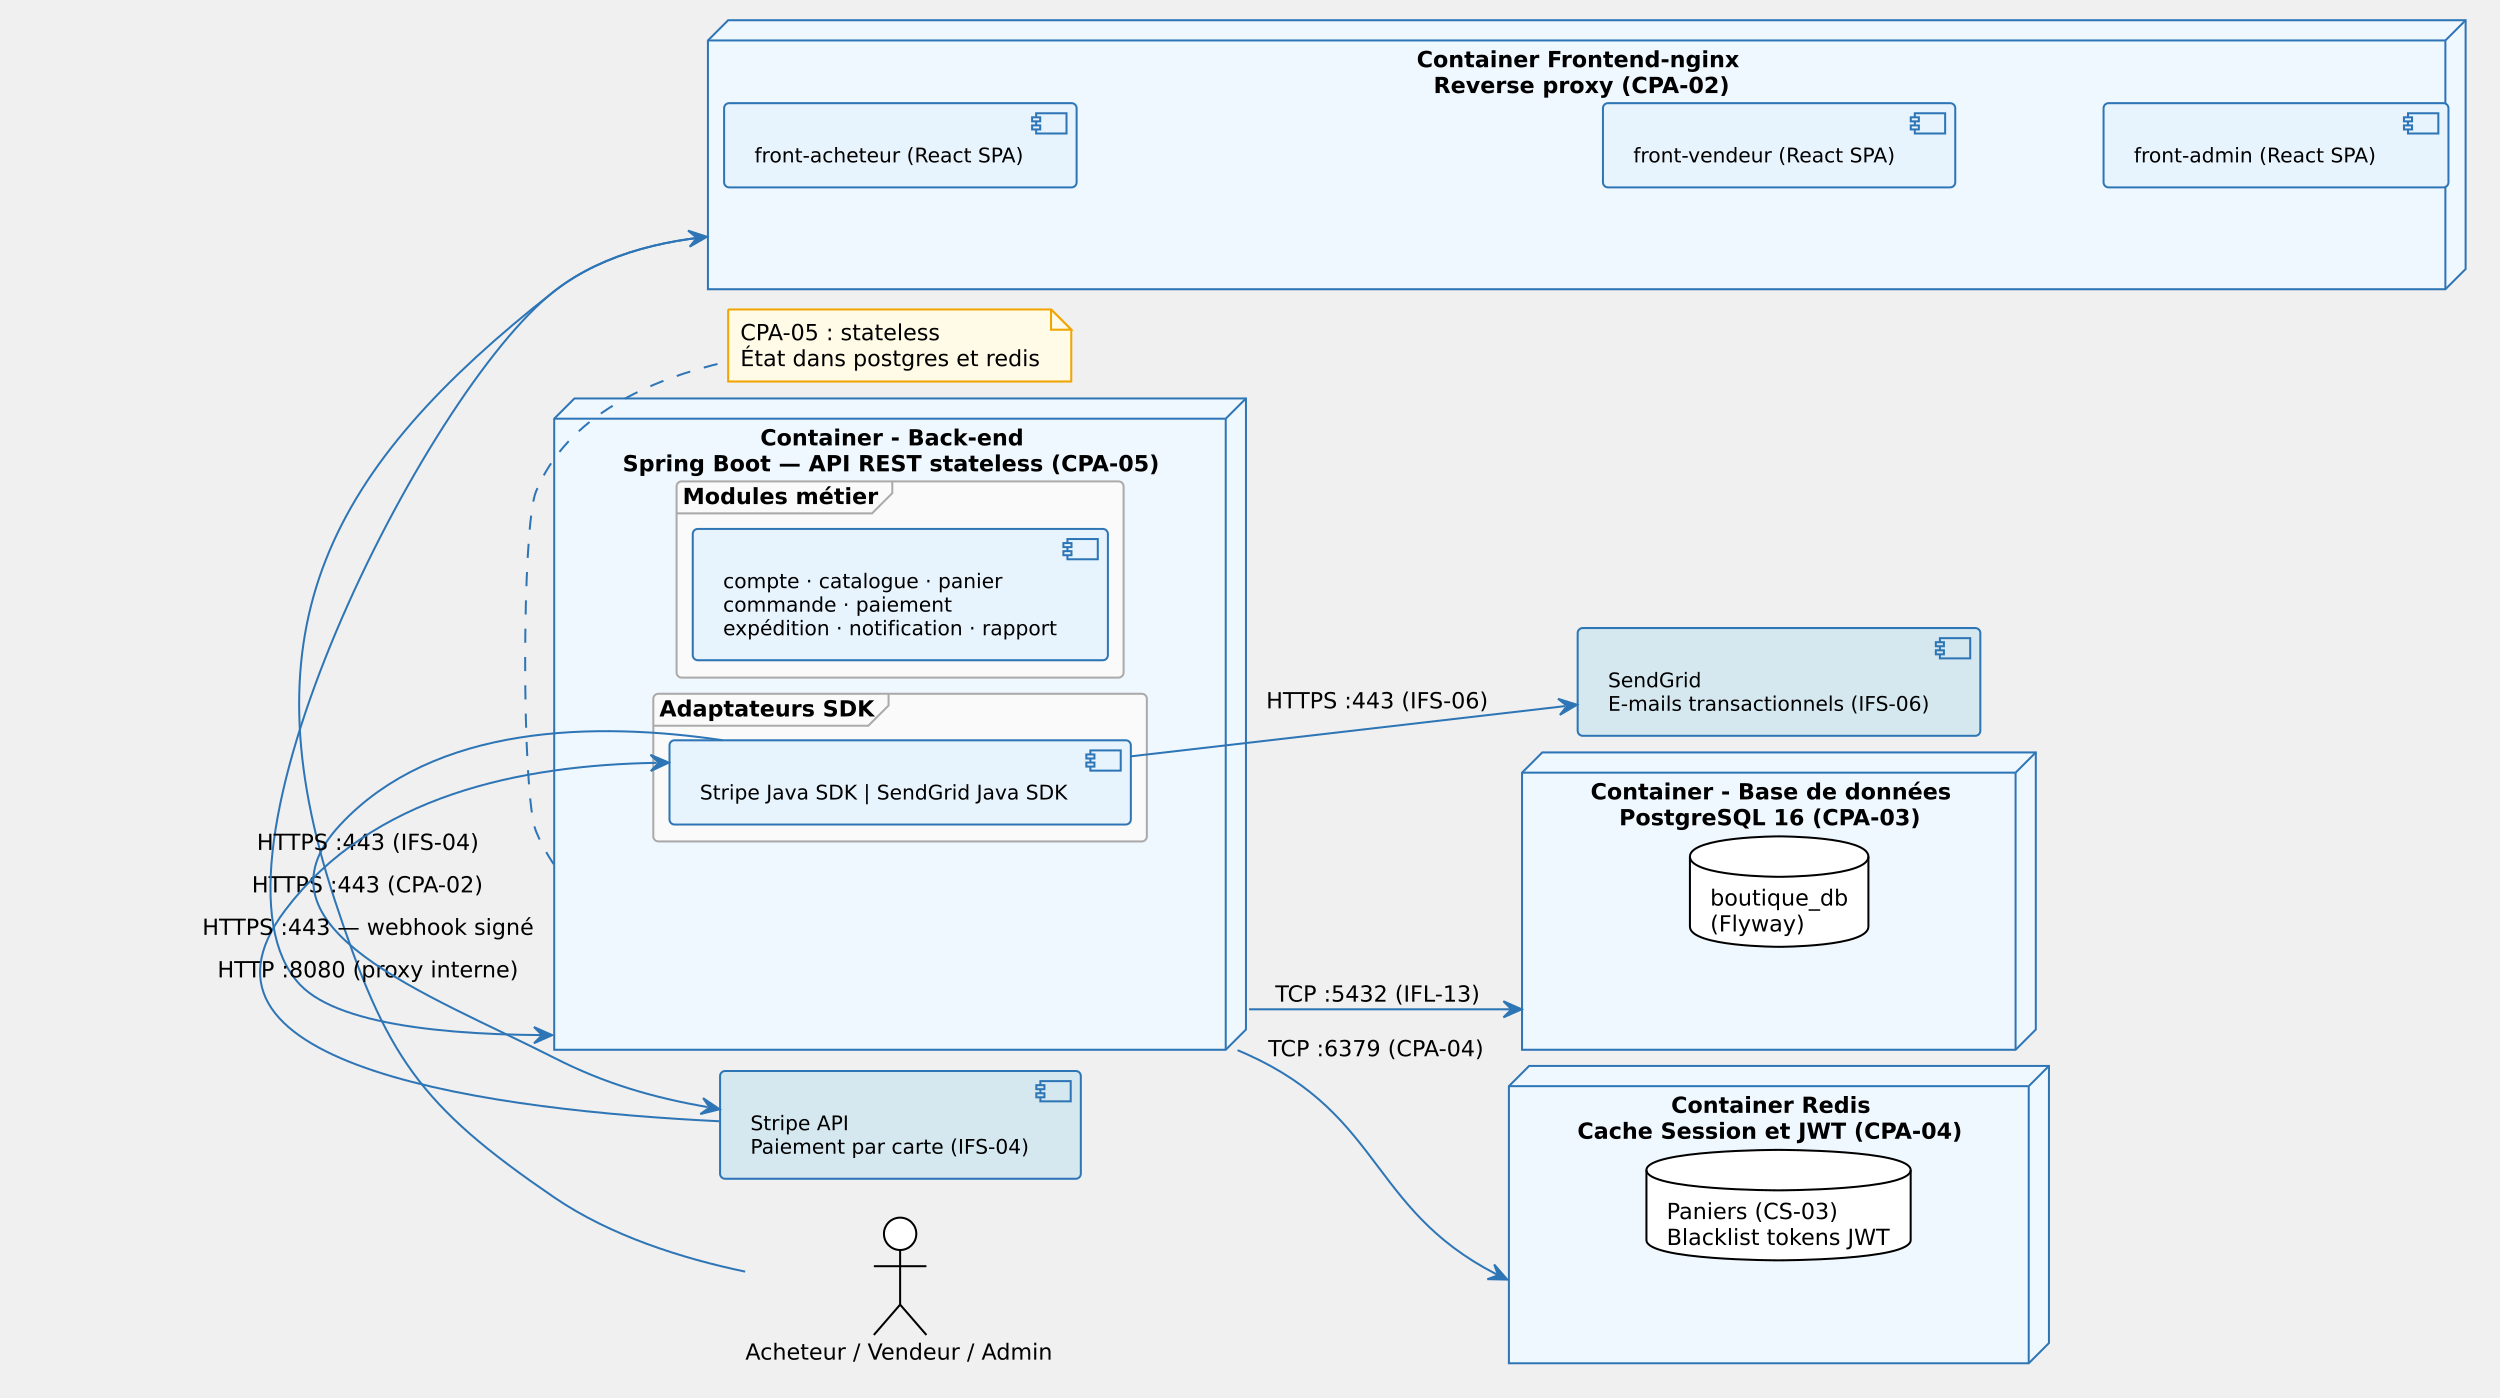
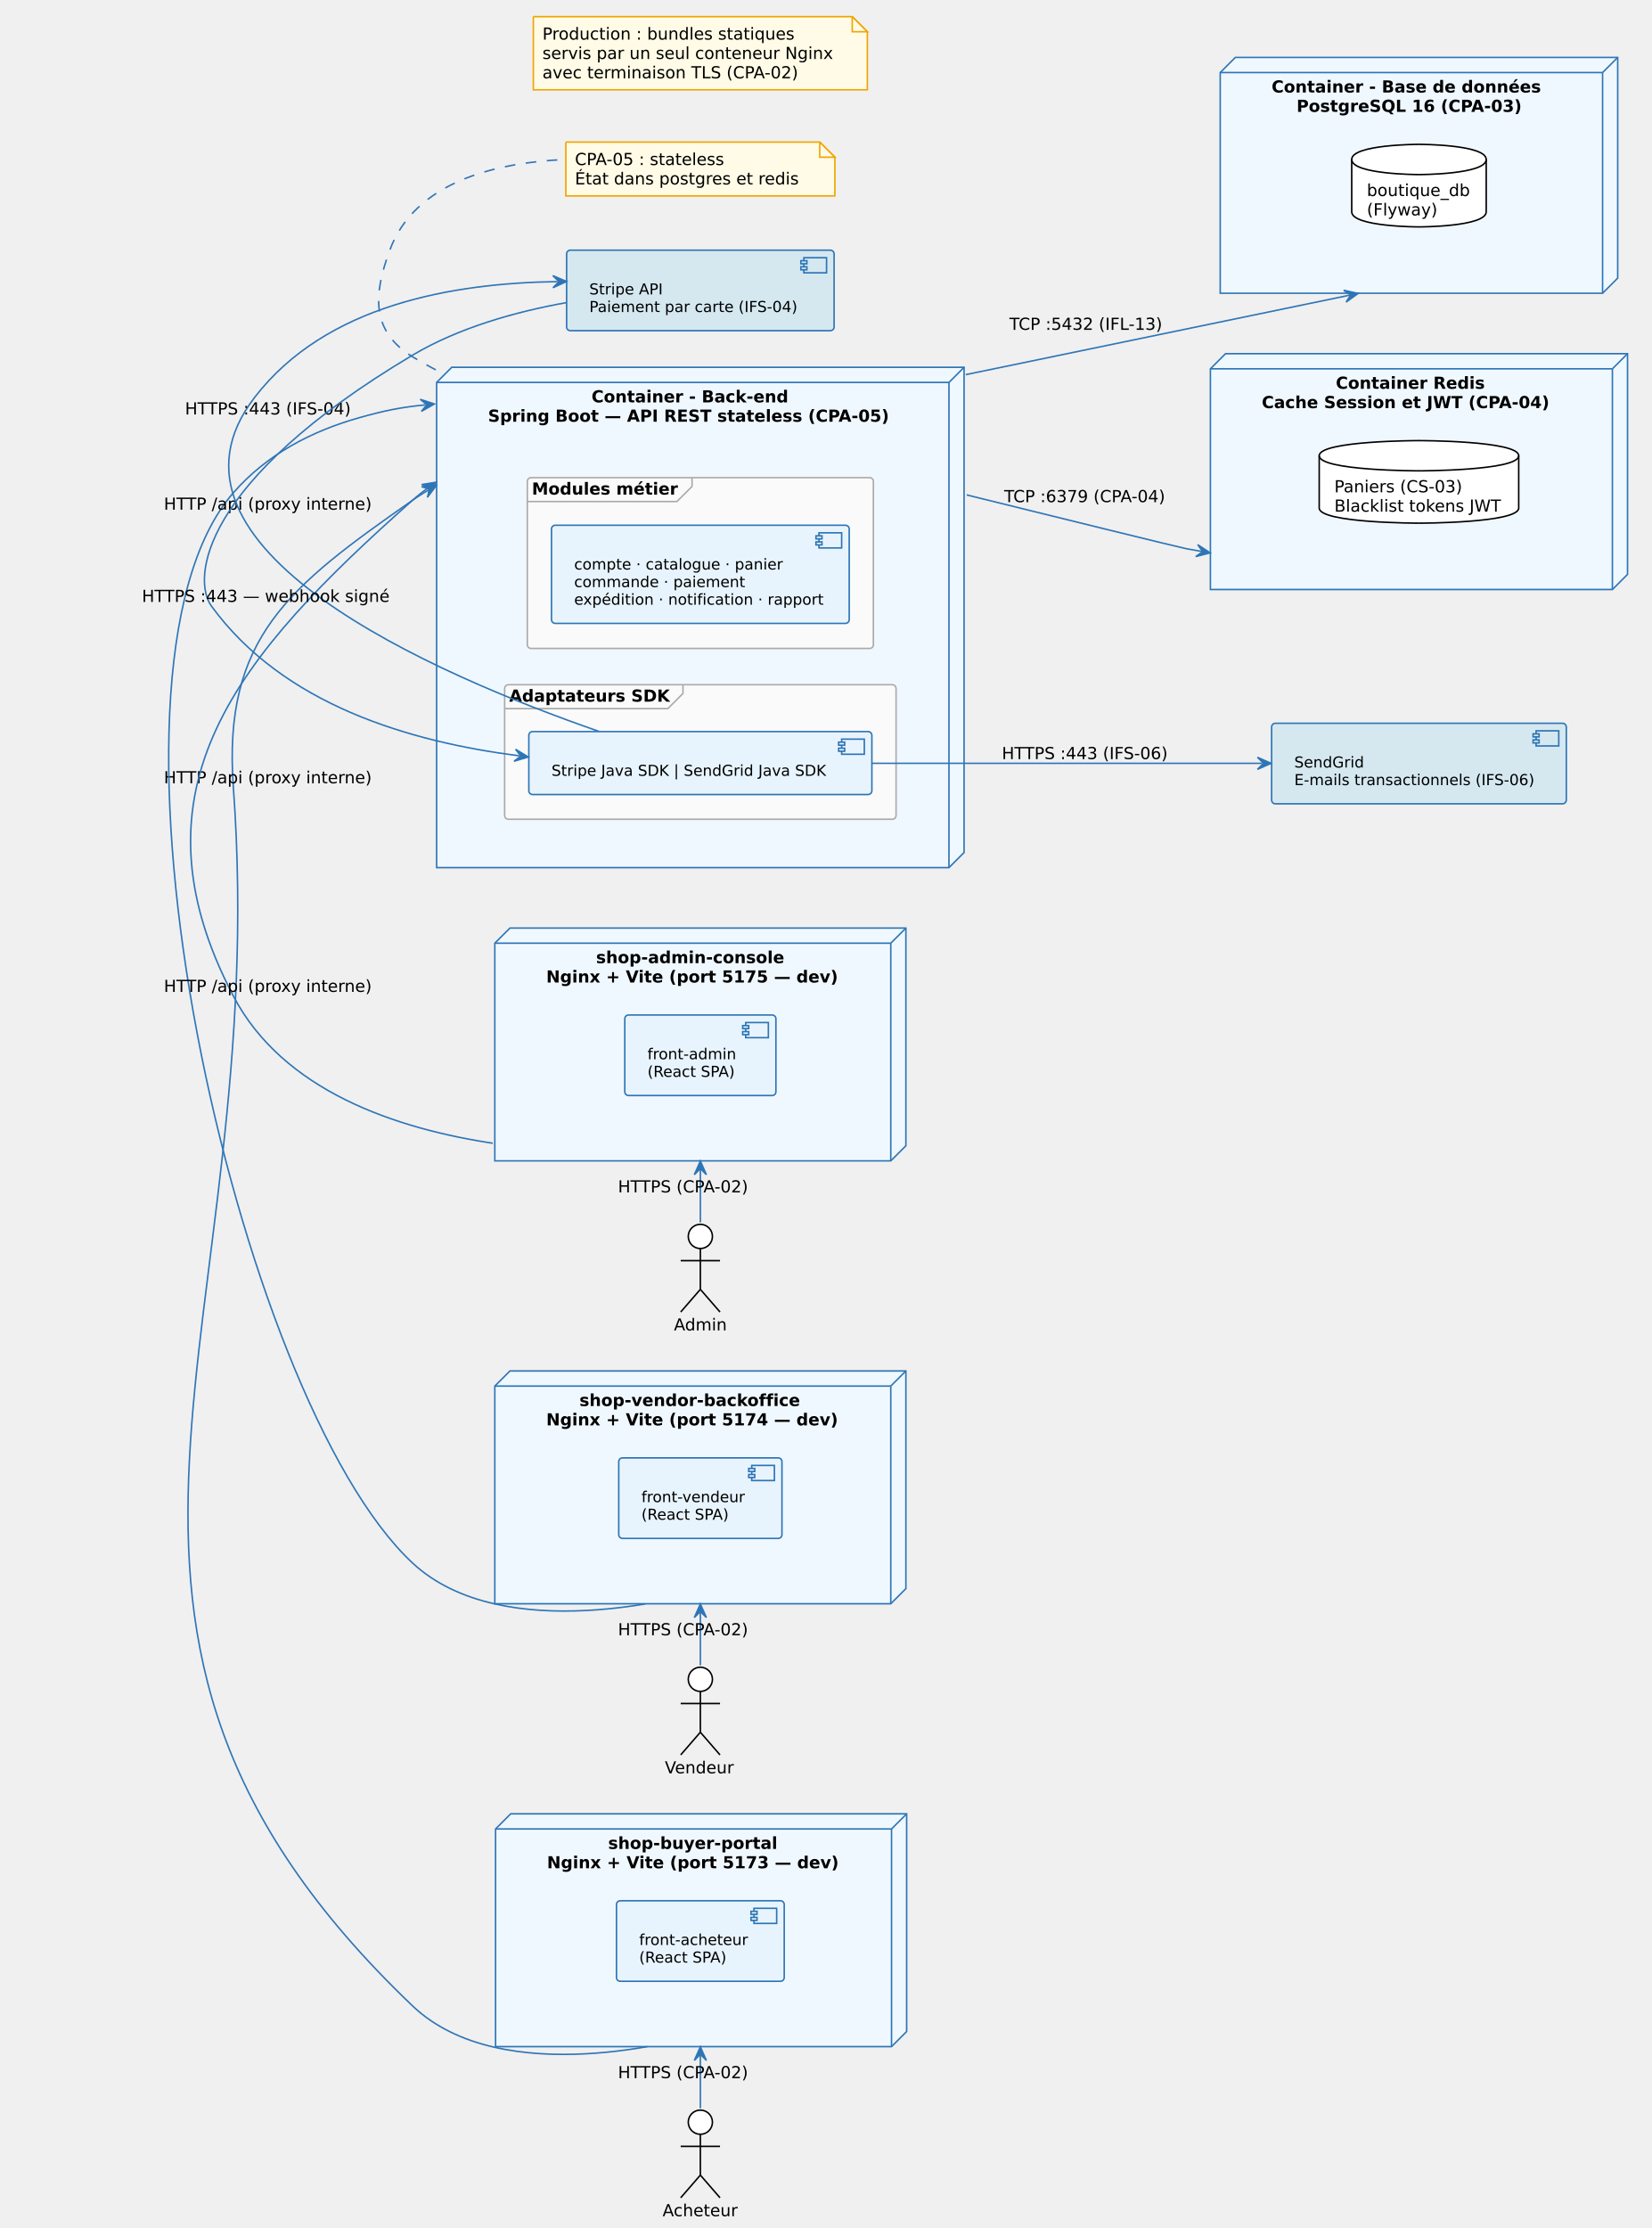
- <svg xmlns="http://www.w3.org/2000/svg" contentStyleType="text/css" data-diagram-type="DESCRIPTION" height="691px" preserveAspectRatio="none" style="width:1236px;height:691px;background:#FFFFFF;" version="1.1" viewBox="0 0 1236 691" width="1236px" zoomAndPan="magnify">
+ <svg xmlns="http://www.w3.org/2000/svg" contentStyleType="text/css" height="1474px" preserveAspectRatio="none" style="width:1093px;height:1474px;background:#FFFFFF;" version="1.1" viewBox="0 0 1093 1474" width="1093px" zoomAndPan="magnify">
  <defs />
  <g>
-     <g class="cluster" data-qualified-name="Nginx" data-source-line="174" id="ent0003">
-       <polygon fill="#F0F8FF" points="350,20,360,10,1219,10,1219,133,1209,143,350,143,350,20" style="stroke:#2E75B6;stroke-width:1;" />
-       <line style="stroke:#2E75B6;stroke-width:1;" x1="1209" x2="1219" y1="20" y2="10" />
-       <line style="stroke:#2E75B6;stroke-width:1;" x1="350" x2="1209" y1="20" y2="20" />
-       <line style="stroke:#2E75B6;stroke-width:1;" x1="1209" x2="1209" y1="20" y2="143" />
-       <text fill="#000000" font-family="'DejaVu Sans'" font-size="11" font-weight="bold" lengthAdjust="spacing" textLength="160.177" x="700.412" y="33.21">Container Frontend-nginx</text>
-       <text fill="#000000" font-family="'DejaVu Sans'" font-size="11" font-weight="bold" lengthAdjust="spacing" textLength="147.351" x="708.74" y="46.015">Reverse proxy (CPA-02)</text>
-     </g>
-     <g class="cluster" data-qualified-name="AppServer" data-source-line="182" id="ent0009">
-       <polygon fill="#F0F8FF" points="274,207,284,197,616,197,616,509,606,519,274,519,274,207" style="stroke:#2E75B6;stroke-width:1;" />
-       <line style="stroke:#2E75B6;stroke-width:1;" x1="606" x2="616" y1="207" y2="197" />
-       <line style="stroke:#2E75B6;stroke-width:1;" x1="274" x2="606" y1="207" y2="207" />
-       <line style="stroke:#2E75B6;stroke-width:1;" x1="606" x2="606" y1="207" y2="519" />
-       <text fill="#000000" font-family="'DejaVu Sans'" font-size="11" font-weight="bold" lengthAdjust="spacing" textLength="130.227" x="375.886" y="220.21">Container - Back-end</text>
-       <text fill="#000000" font-family="'DejaVu Sans'" font-size="11" font-weight="bold" lengthAdjust="spacing" textLength="266.358" x="307.821" y="233.015">Spring Boot — API REST stateless (CPA-05)</text>
-     </g>
-     <g class="cluster" data-qualified-name="AppServer.ModulesFrame" data-source-line="183" id="ent0010">
-       <rect fill="#FAFAFA" height="97" rx="2.5" ry="2.5" style="stroke:#AAAAAA;stroke-width:1;" width="221" x="334.5" y="238" />
-       <path d="M441.153,238 L441.153,243.805 L431.153,253.805 L334.5,253.805" fill="none" style="stroke:#AAAAAA;stroke-width:1;" />
-       <text fill="#000000" font-family="'DejaVu Sans'" font-size="11" font-weight="bold" lengthAdjust="spacing" textLength="96.653" x="337.5" y="249.21">Modules métier</text>
-     </g>
-     <g class="cluster" data-qualified-name="AppServer.AdaptersFrame" data-source-line="186" id="ent0012">
-       <rect fill="#FAFAFA" height="73" rx="2.5" ry="2.5" style="stroke:#AAAAAA;stroke-width:1;" width="244" x="323" y="343" />
-       <path d="M439.294,343 L439.294,348.805 L429.294,358.805 L323,358.805" fill="none" style="stroke:#AAAAAA;stroke-width:1;" />
-       <text fill="#000000" font-family="'DejaVu Sans'" font-size="11" font-weight="bold" lengthAdjust="spacing" textLength="106.294" x="326" y="354.21">Adaptateurs SDK</text>
-     </g>
-     <g class="cluster" data-qualified-name="DB" data-source-line="191" id="ent0014">
-       <polygon fill="#F0F8FF" points="752.5,382,762.5,372,1006.5,372,1006.5,509,996.5,519,752.5,519,752.5,382" style="stroke:#2E75B6;stroke-width:1;" />
-       <line style="stroke:#2E75B6;stroke-width:1;" x1="996.5" x2="1006.5" y1="382" y2="372" />
-       <line style="stroke:#2E75B6;stroke-width:1;" x1="752.5" x2="996.5" y1="382" y2="382" />
-       <line style="stroke:#2E75B6;stroke-width:1;" x1="996.5" x2="996.5" y1="382" y2="519" />
-       <text fill="#000000" font-family="'DejaVu Sans'" font-size="11" font-weight="bold" lengthAdjust="spacing" textLength="178.224" x="786.388" y="395.21">Container - Base de données</text>
-       <text fill="#000000" font-family="'DejaVu Sans'" font-size="11" font-weight="bold" lengthAdjust="spacing" textLength="150.009" x="800.495" y="408.015">PostgreSQL 16 (CPA-03)</text>
-     </g>
-     <g class="cluster" data-qualified-name="Cache" data-source-line="195" id="ent0016">
-       <polygon fill="#F0F8FF" points="746,537,756,527,1013,527,1013,664,1003,674,746,674,746,537" style="stroke:#2E75B6;stroke-width:1;" />
-       <line style="stroke:#2E75B6;stroke-width:1;" x1="1003" x2="1013" y1="537" y2="527" />
-       <line style="stroke:#2E75B6;stroke-width:1;" x1="746" x2="1003" y1="537" y2="537" />
-       <line style="stroke:#2E75B6;stroke-width:1;" x1="1003" x2="1003" y1="537" y2="674" />
-       <text fill="#000000" font-family="'DejaVu Sans'" font-size="11" font-weight="bold" lengthAdjust="spacing" textLength="98.581" x="826.21" y="550.21">Container Redis</text>
-       <text fill="#000000" font-family="'DejaVu Sans'" font-size="11" font-weight="bold" lengthAdjust="spacing" textLength="191.286" x="779.857" y="563.015">Cache Session et JWT (CPA-04)</text>
-     </g>
-     <g class="entity" data-qualified-name="User" data-source-line="172" id="ent0002">
-       <ellipse cx="445.022" cy="610" fill="#FFFFFF" rx="8" ry="8" style="stroke:#000000;stroke-width:1;" />
-       <path d="M445.022,618 L445.022,645 M432.022,626 L458.022,626 M445.022,645 L432.022,660 M445.022,645 L458.022,660" fill="none" style="stroke:#000000;stroke-width:1;" />
-       <text fill="#000000" font-family="'DejaVu Sans'" font-size="11" lengthAdjust="spacing" textLength="153.044" x="368.5" y="672.21">Acheteur / Vendeur / Admin</text>
-     </g>
-     <g class="entity" data-qualified-name="Stripe" data-source-line="199" id="ent0018">
-       <rect fill="#D5E8F0" height="53.281" rx="2.5" ry="2.5" style="stroke:#2E75B6;stroke-width:1;" width="178.359" x="356" y="529.5" />
-       <rect fill="#D5E8F0" height="10" style="stroke:#2E75B6;stroke-width:1;" width="15" x="514.359" y="534.5" />
-       <rect fill="#D5E8F0" height="2" style="stroke:#2E75B6;stroke-width:1;" width="4" x="512.359" y="536.5" />
-       <rect fill="#D5E8F0" height="2" style="stroke:#2E75B6;stroke-width:1;" width="4" x="512.359" y="540.5" />
-       <text fill="#000000" font-family="'DejaVu Sans'" font-size="10" lengthAdjust="spacing" textLength="48.657" x="371" y="558.782">Stripe API</text>
-       <text fill="#000000" font-family="'DejaVu Sans'" font-size="10" lengthAdjust="spacing" textLength="138.359" x="371" y="570.423">Paiement par carte (IFS-04)</text>
-     </g>
-     <g class="entity" data-qualified-name="SendGrid" data-source-line="200" id="ent0019">
-       <rect fill="#D5E8F0" height="53.281" rx="2.5" ry="2.5" style="stroke:#2E75B6;stroke-width:1;" width="199.072" x="780" y="310.5" />
-       <rect fill="#D5E8F0" height="10" style="stroke:#2E75B6;stroke-width:1;" width="15" x="959.072" y="315.5" />
-       <rect fill="#D5E8F0" height="2" style="stroke:#2E75B6;stroke-width:1;" width="4" x="957.072" y="317.5" />
-       <rect fill="#D5E8F0" height="2" style="stroke:#2E75B6;stroke-width:1;" width="4" x="957.072" y="321.5" />
-       <text fill="#000000" font-family="'DejaVu Sans'" font-size="10" lengthAdjust="spacing" textLength="46.172" x="795" y="339.782">SendGrid</text>
-       <text fill="#000000" font-family="'DejaVu Sans'" font-size="10" lengthAdjust="spacing" textLength="159.072" x="795" y="351.423">E-mails transactionnels (IFS-06)</text>
-     </g>
-     <g class="entity" data-qualified-name="GMN27" data-source-line="211" id="ent0028">
-       <path d="M360,153 L360,188.609 L529.629,188.609 L529.629,163 L519.629,153 L360,153" fill="#FFFBE6" style="stroke:#F0A500;stroke-width:1;" />
-       <path d="M519.629,153 L519.629,163 L529.629,163 L519.629,153" fill="#FFFBE6" style="stroke:#F0A500;stroke-width:1;" />
-       <text fill="#000000" font-family="'DejaVu Sans'" font-size="11" lengthAdjust="spacing" textLength="99.655" x="366" y="168.21">CPA-05 : stateless</text>
-       <text fill="#000000" font-family="'DejaVu Sans'" font-size="11" lengthAdjust="spacing" textLength="148.629" x="366" y="181.015">État dans postgres et redis</text>
-     </g>
-     <g class="entity" data-qualified-name="Nginx.FrontB" data-source-line="175" id="ent0004">
-       <rect fill="#E8F4FD" height="41.641" rx="2.5" ry="2.5" style="stroke:#2E75B6;stroke-width:1;" width="174.282" x="358" y="51" />
-       <rect fill="#E8F4FD" height="10" style="stroke:#2E75B6;stroke-width:1;" width="15" x="512.282" y="56" />
-       <rect fill="#E8F4FD" height="2" style="stroke:#2E75B6;stroke-width:1;" width="4" x="510.282" y="58" />
-       <rect fill="#E8F4FD" height="2" style="stroke:#2E75B6;stroke-width:1;" width="4" x="510.282" y="62" />
-       <text fill="#000000" font-family="'DejaVu Sans'" font-size="10" lengthAdjust="spacing" textLength="134.282" x="373" y="80.282">front-acheteur (React SPA)</text>
-     </g>
-     <g class="entity" data-qualified-name="Nginx.FrontV" data-source-line="176" id="ent0005">
-       <rect fill="#E8F4FD" height="41.641" rx="2.5" ry="2.5" style="stroke:#2E75B6;stroke-width:1;" width="174.18" x="792.5" y="51" />
-       <rect fill="#E8F4FD" height="10" style="stroke:#2E75B6;stroke-width:1;" width="15" x="946.68" y="56" />
-       <rect fill="#E8F4FD" height="2" style="stroke:#2E75B6;stroke-width:1;" width="4" x="944.68" y="58" />
-       <rect fill="#E8F4FD" height="2" style="stroke:#2E75B6;stroke-width:1;" width="4" x="944.68" y="62" />
-       <text fill="#000000" font-family="'DejaVu Sans'" font-size="10" lengthAdjust="spacing" textLength="134.18" x="807.5" y="80.282">front-vendeur  (React SPA)</text>
-     </g>
-     <g class="entity" data-qualified-name="Nginx.FrontA" data-source-line="177" id="ent0006">
-       <rect fill="#E8F4FD" height="41.641" rx="2.5" ry="2.5" style="stroke:#2E75B6;stroke-width:1;" width="170.513" x="1040" y="51" />
-       <rect fill="#E8F4FD" height="10" style="stroke:#2E75B6;stroke-width:1;" width="15" x="1190.513" y="56" />
-       <rect fill="#E8F4FD" height="2" style="stroke:#2E75B6;stroke-width:1;" width="4" x="1188.513" y="58" />
-       <rect fill="#E8F4FD" height="2" style="stroke:#2E75B6;stroke-width:1;" width="4" x="1188.513" y="62" />
-       <text fill="#000000" font-family="'DejaVu Sans'" font-size="10" lengthAdjust="spacing" textLength="130.513" x="1055" y="80.282">front-admin    (React SPA)</text>
-     </g>
-     <g class="entity" data-qualified-name="AppServer.ModulesFrame.Modules" data-source-line="184" id="ent0011">
-       <rect fill="#E8F4FD" height="64.922" rx="2.5" ry="2.5" style="stroke:#2E75B6;stroke-width:1;" width="205.244" x="342.5" y="261.5" />
-       <rect fill="#E8F4FD" height="10" style="stroke:#2E75B6;stroke-width:1;" width="15" x="527.744" y="266.5" />
-       <rect fill="#E8F4FD" height="2" style="stroke:#2E75B6;stroke-width:1;" width="4" x="525.744" y="268.5" />
-       <rect fill="#E8F4FD" height="2" style="stroke:#2E75B6;stroke-width:1;" width="4" x="525.744" y="272.5" />
-       <text fill="#000000" font-family="'DejaVu Sans'" font-size="10" lengthAdjust="spacing" textLength="138.115" x="357.5" y="290.782">compte · catalogue · panier</text>
-       <text fill="#000000" font-family="'DejaVu Sans'" font-size="10" lengthAdjust="spacing" textLength="113.159" x="357.5" y="302.423">commande · paiement</text>
-       <text fill="#000000" font-family="'DejaVu Sans'" font-size="10" lengthAdjust="spacing" textLength="165.244" x="357.5" y="314.063">expédition · notification · rapport</text>
-     </g>
-     <g class="entity" data-qualified-name="AppServer.AdaptersFrame.Adapters" data-source-line="187" id="ent0013">
-       <rect fill="#E8F4FD" height="41.641" rx="2.5" ry="2.5" style="stroke:#2E75B6;stroke-width:1;" width="228.086" x="331" y="366" />
-       <rect fill="#E8F4FD" height="10" style="stroke:#2E75B6;stroke-width:1;" width="15" x="539.086" y="371" />
-       <rect fill="#E8F4FD" height="2" style="stroke:#2E75B6;stroke-width:1;" width="4" x="537.086" y="373" />
-       <rect fill="#E8F4FD" height="2" style="stroke:#2E75B6;stroke-width:1;" width="4" x="537.086" y="377" />
-       <text fill="#000000" font-family="'DejaVu Sans'" font-size="10" lengthAdjust="spacing" textLength="188.086" x="346" y="395.282">Stripe Java SDK  |  SendGrid Java SDK</text>
-     </g>
-     <g class="entity" data-qualified-name="DB.PgDB" data-source-line="192" id="ent0015">
-       <path d="M835.5,423.5 C835.5,413.5 879.62,413.5 879.62,413.5 C879.62,413.5 923.74,413.5 923.74,423.5 L923.74,458.109 C923.74,468.109 879.62,468.109 879.62,468.109 C879.62,468.109 835.5,468.109 835.5,458.109 L835.5,423.5" fill="#FFFFFF" style="stroke:#000000;stroke-width:1;" />
-       <path d="M835.5,423.5 C835.5,433.5 879.62,433.5 879.62,433.5 C879.62,433.5 923.74,433.5 923.74,423.5" fill="none" style="stroke:#000000;stroke-width:1;" />
-       <text fill="#000000" font-family="'DejaVu Sans'" font-size="11" lengthAdjust="spacing" textLength="68.24" x="845.5" y="447.71">boutique_db</text>
-       <text fill="#000000" font-family="'DejaVu Sans'" font-size="11" lengthAdjust="spacing" textLength="46.723" x="845.5" y="460.515">(Flyway)</text>
-     </g>
-     <g class="entity" data-qualified-name="Cache.RedisDB" data-source-line="196" id="ent0017">
-       <path d="M814,578.5 C814,568.5 879.317,568.5 879.317,568.5 C879.317,568.5 944.634,568.5 944.634,578.5 L944.634,613.109 C944.634,623.109 879.317,623.109 879.317,623.109 C879.317,623.109 814,623.109 814,613.109 L814,578.5" fill="#FFFFFF" style="stroke:#000000;stroke-width:1;" />
-       <path d="M814,578.5 C814,588.5 879.317,588.5 879.317,588.5 C879.317,588.5 944.634,588.5 944.634,578.5" fill="none" style="stroke:#000000;stroke-width:1;" />
-       <text fill="#000000" font-family="'DejaVu Sans'" font-size="11" lengthAdjust="spacing" textLength="85.132" x="824" y="602.71">Paniers (CS-03)</text>
-       <text fill="#000000" font-family="'DejaVu Sans'" font-size="11" lengthAdjust="spacing" textLength="110.634" x="824" y="615.515">Blacklist tokens JWT</text>
-     </g>
-     <g class="link" data-entity-1="ent0002" data-entity-2="ent0003" data-link-type="dependency" id="lnk20">
-       <polygon fill="#2E75B6" points="349.523,117.07,340.161,114.014,344.55,117.582,340.981,121.971,349.523,117.07" style="stroke:#2E75B6;stroke-width:1;" />
-       <path d="M368.41,628.692 C337.109,622.135 301.805,610.976 274,592 C206.929,546.225 190.883,522.133 165.5,445 C121.049,309.923 162.064,231.705 274,144 C286.596,134.131 301.396,127.469 316.928,123.106 C324.694,120.924 332.643,119.317 340.591,118.171 C342.579,117.884 344.566,117.626 346.55,117.396 C347.542,117.28 342.565,117.787 343.555,117.685" fill="none" style="stroke:#2E75B6;stroke-width:1;" />
-       <text fill="#000000" font-family="'DejaVu Sans'" font-size="11" lengthAdjust="spacing" textLength="115.409" x="124.5" y="441.21">HTTPS :443 (CPA-02)</text>
-     </g>
-     <g class="link" data-entity-1="ent0003" data-entity-2="ent0009" data-link-type="dependency" id="lnk21">
-       <polygon fill="#2E75B6" points="272.995,511.771,263.995,507.771,267.995,511.771,263.995,515.771,272.995,511.771" style="stroke:#2E75B6;stroke-width:1;" />
-       <path d="M349.551,117.106 C348.561,117.208 347.57,117.316 346.578,117.432 C344.594,117.662 342.607,117.92 340.62,118.207 C332.671,119.353 324.721,120.959 316.953,123.138 C301.417,127.496 286.609,134.148 274,144 C210.044,193.972 92.281,428.459 148.5,487 C158.692,497.613 179.1,504.087 204.656,507.741 C217.434,509.568 231.499,510.69 246.218,511.272 C253.578,511.562 261.101,511.718 268.708,511.76 C269.659,511.765 270.611,511.768 271.564,511.77 C272.041,511.771 266.518,511.772 266.995,511.772" fill="none" style="stroke:#2E75B6;stroke-width:1;" />
-       <text fill="#000000" font-family="'DejaVu Sans'" font-size="11" lengthAdjust="spacing" textLength="149.741" x="107.5" y="483.21">HTTP :8080 (proxy interne)</text>
-     </g>
-     <g class="link" data-entity-1="ent0009" data-entity-2="ent0014" data-link-type="dependency" id="lnk22">
-       <polygon fill="#2E75B6" points="752.277,499,743.277,495,747.277,499,743.277,503,752.277,499" style="stroke:#2E75B6;stroke-width:1;" />
-       <path d="M617.534,499 C618.236,499 618.94,499 619.644,499 C622.459,499 625.284,499 628.118,499 C639.452,499 650.914,499 662.376,499 C685.3,499 708.222,499 730.111,499 C735.584,499 740.992,499 746.319,499 C747.651,499 748.977,499 750.299,499 C750.96,499 745.619,499 746.277,499" fill="none" style="stroke:#2E75B6;stroke-width:1;" />
-       <text fill="#000000" font-family="'DejaVu Sans'" font-size="11" lengthAdjust="spacing" textLength="101.976" x="630.5" y="495.21">TCP :5432 (IFL-13)</text>
-     </g>
-     <g class="link" data-entity-1="ent0009" data-entity-2="ent0016" data-link-type="dependency" id="lnk23">
-       <polygon fill="#2E75B6" points="745.193,632.623,738.747,625.177,740.667,630.498,735.346,632.418,745.193,632.623" style="stroke:#2E75B6;stroke-width:1;" />
-       <path d="M611.857,519.212 C612.321,519.406 612.784,519.601 613.246,519.798 C614.169,520.192 615.087,520.592 616,521 C650.819,536.546 666.022,556.526 681.169,576.629 C688.742,586.681 696.302,596.764 706.292,606.338 C711.287,611.126 716.89,615.786 723.406,620.252 C726.664,622.485 730.15,624.67 733.903,626.797 C735.78,627.861 737.723,628.91 739.737,629.944 C740.745,630.462 741.77,630.975 742.813,631.484 C743.335,631.739 743.861,631.992 744.393,632.245 C744.658,632.371 739.494,629.947 739.762,630.072" fill="none" style="stroke:#2E75B6;stroke-width:1;" />
-       <text fill="#000000" font-family="'DejaVu Sans'" font-size="11" lengthAdjust="spacing" textLength="108.115" x="627" y="522.21">TCP :6379 (CPA-04)</text>
-     </g>
-     <g class="link" data-entity-1="ent0013" data-entity-2="ent0018" data-link-type="dependency" id="lnk24">
-       <polygon fill="#2E75B6" points="355.782,548.418,347.613,542.916,350.858,547.55,346.224,550.794,355.782,548.418" style="stroke:#2E75B6;stroke-width:1;" />
-       <path d="M357.159,365.954 C294.976,356.806 214.641,357.689 168,408 C120.743,458.976 212.056,491.46 274,523 C299.058,535.759 322.568,542.56 349.873,547.376" fill="none" style="stroke:#2E75B6;stroke-width:1;" />
-       <text fill="#000000" font-family="'DejaVu Sans'" font-size="11" lengthAdjust="spacing" textLength="110.124" x="127" y="420.21">HTTPS :443 (IFS-04)</text>
-     </g>
-     <g class="link" data-entity-1="ent0018" data-entity-2="ent0013" data-link-type="dependency" id="lnk25">
-       <polygon fill="#2E75B6" points="330.659,377.038,321.593,373.19,325.66,377.123,321.728,381.189,330.659,377.038" style="stroke:#2E75B6;stroke-width:1;" />
-       <path d="M355.734,554.356 C246.252,549.01 82.012,528.202 141,450 C183.925,393.092 257.632,378.27 324.66,377.139" fill="none" style="stroke:#2E75B6;stroke-width:1;" />
-       <text fill="#000000" font-family="'DejaVu Sans'" font-size="11" lengthAdjust="spacing" textLength="164.071" x="100" y="462.21">HTTPS :443 — webhook signé</text>
-     </g>
-     <g class="link" data-entity-1="ent0013" data-entity-2="ent0019" data-link-type="dependency" id="lnk26">
-       <polygon fill="#2E75B6" points="779.697,348.422,770.297,345.482,774.73,348.997,771.216,353.43,779.697,348.422" style="stroke:#2E75B6;stroke-width:1;" />
-       <path d="M559.069,373.928 C627.522,366.015 708.031,356.707 773.736,349.111" fill="none" style="stroke:#2E75B6;stroke-width:1;" />
-       <text fill="#000000" font-family="'DejaVu Sans'" font-size="11" lengthAdjust="spacing" textLength="110.124" x="626" y="350.21">HTTPS :443 (IFS-06)</text>
-     </g>
-     <g class="link" data-entity-1="ent0009" data-entity-2="ent0028" data-link-type="association" id="lnk29">
-       <path d="M273.738,427.214 C273.575,426.974 273.414,426.733 273.254,426.491 C272.614,425.524 271.991,424.544 271.386,423.551 C268.964,419.579 266.822,415.399 265,411 C257.857,393.754 257.857,260.246 265,243 C280.456,205.686 320.973,187.533 359.66,178.777" fill="none" style="stroke:#2E75B6;stroke-width:1;stroke-dasharray:7,7;" />
+     <g id="cluster_BuyerNode">
+       <polygon fill="#F0F8FF" points="327.92,1210,337.92,1200,599.92,1200,599.92,1344,589.92,1354,327.92,1354,327.92,1210" style="stroke:#2E75B6;stroke-width:1.0;" />
+       <line style="stroke:#2E75B6;stroke-width:1.0;" x1="589.92" x2="599.92" y1="1210" y2="1200" />
+       <line style="stroke:#2E75B6;stroke-width:1.0;" x1="327.92" x2="589.92" y1="1210" y2="1210" />
+       <line style="stroke:#2E75B6;stroke-width:1.0;" x1="589.92" x2="589.92" y1="1210" y2="1354" />
+       <text fill="#000000" font-family="DejaVu Sans" font-size="11" font-weight="bold" lengthAdjust="spacing" textLength="115" x="402.42" y="1223.21">shop-buyer-portal</text>
+       <text fill="#000000" font-family="DejaVu Sans" font-size="11" font-weight="bold" lengthAdjust="spacing" textLength="196" x="361.92" y="1236.015">Nginx + Vite (port 5173 — dev)</text>
+     </g>
+     <g id="cluster_VendorNode">
+       <polygon fill="#F0F8FF" points="327.42,917,337.42,907,599.42,907,599.42,1051,589.42,1061,327.42,1061,327.42,917" style="stroke:#2E75B6;stroke-width:1.0;" />
+       <line style="stroke:#2E75B6;stroke-width:1.0;" x1="589.42" x2="599.42" y1="917" y2="907" />
+       <line style="stroke:#2E75B6;stroke-width:1.0;" x1="327.42" x2="589.42" y1="917" y2="917" />
+       <line style="stroke:#2E75B6;stroke-width:1.0;" x1="589.42" x2="589.42" y1="917" y2="1061" />
+       <text fill="#000000" font-family="DejaVu Sans" font-size="11" font-weight="bold" lengthAdjust="spacing" textLength="152" x="383.42" y="930.21">shop-vendor-backoffice</text>
+       <text fill="#000000" font-family="DejaVu Sans" font-size="11" font-weight="bold" lengthAdjust="spacing" textLength="196" x="361.42" y="943.015">Nginx + Vite (port 5174 — dev)</text>
+     </g>
+     <g id="cluster_AdminNode">
+       <polygon fill="#F0F8FF" points="327.42,624,337.42,614,599.42,614,599.42,758,589.42,768,327.42,768,327.42,624" style="stroke:#2E75B6;stroke-width:1.0;" />
+       <line style="stroke:#2E75B6;stroke-width:1.0;" x1="589.42" x2="599.42" y1="624" y2="614" />
+       <line style="stroke:#2E75B6;stroke-width:1.0;" x1="327.42" x2="589.42" y1="624" y2="624" />
+       <line style="stroke:#2E75B6;stroke-width:1.0;" x1="589.42" x2="589.42" y1="624" y2="768" />
+       <text fill="#000000" font-family="DejaVu Sans" font-size="11" font-weight="bold" lengthAdjust="spacing" textLength="130" x="394.42" y="637.21">shop-admin-console</text>
+       <text fill="#000000" font-family="DejaVu Sans" font-size="11" font-weight="bold" lengthAdjust="spacing" textLength="196" x="361.42" y="650.015">Nginx + Vite (port 5175 — dev)</text>
+     </g>
+     <g id="cluster_AppServer">
+       <polygon fill="#F0F8FF" points="288.92,253,298.92,243,637.92,243,637.92,564,627.92,574,288.92,574,288.92,253" style="stroke:#2E75B6;stroke-width:1.0;" />
+       <line style="stroke:#2E75B6;stroke-width:1.0;" x1="627.92" x2="637.92" y1="253" y2="243" />
+       <line style="stroke:#2E75B6;stroke-width:1.0;" x1="288.92" x2="627.92" y1="253" y2="253" />
+       <line style="stroke:#2E75B6;stroke-width:1.0;" x1="627.92" x2="627.92" y1="253" y2="574" />
+       <text fill="#000000" font-family="DejaVu Sans" font-size="11" font-weight="bold" lengthAdjust="spacing" textLength="136" x="391.42" y="266.21">Container - Back-end</text>
+       <text fill="#000000" font-family="DejaVu Sans" font-size="11" font-weight="bold" lengthAdjust="spacing" textLength="273" x="322.92" y="279.015">Spring Boot — API REST stateless (CPA-05)</text>
+     </g>
+     <g id="cluster_ModulesFrame">
+       <rect fill="#FAFAFA" height="113" rx="2.5" ry="2.5" style="stroke:#AAAAAA;stroke-width:1.0;" width="229" x="348.92" y="316" />
+       <path d="M457.92,316 L457.92,321.805 L447.92,331.805 L348.92,331.805 " fill="none" style="stroke:#AAAAAA;stroke-width:1.0;" />
+       <text fill="#000000" font-family="DejaVu Sans" font-size="11" font-weight="bold" lengthAdjust="spacing" textLength="99" x="351.92" y="327.21">Modules métier</text>
+     </g>
+     <g id="cluster_AdaptersFrame">
+       <rect fill="#FAFAFA" height="89" rx="2.5" ry="2.5" style="stroke:#AAAAAA;stroke-width:1.0;" width="259" x="333.92" y="453" />
+       <path d="M451.92,453 L451.92,458.805 L441.92,468.805 L333.92,468.805 " fill="none" style="stroke:#AAAAAA;stroke-width:1.0;" />
+       <text fill="#000000" font-family="DejaVu Sans" font-size="11" font-weight="bold" lengthAdjust="spacing" textLength="108" x="336.92" y="464.21">Adaptateurs SDK</text>
+     </g>
+     <g id="cluster_DB">
+       <polygon fill="#F0F8FF" points="807.42,48,817.42,38,1070.42,38,1070.42,184,1060.42,194,807.42,194,807.42,48" style="stroke:#2E75B6;stroke-width:1.0;" />
+       <line style="stroke:#2E75B6;stroke-width:1.0;" x1="1060.42" x2="1070.42" y1="48" y2="38" />
+       <line style="stroke:#2E75B6;stroke-width:1.0;" x1="807.42" x2="1060.42" y1="48" y2="48" />
+       <line style="stroke:#2E75B6;stroke-width:1.0;" x1="1060.42" x2="1060.42" y1="48" y2="194" />
+       <text fill="#000000" font-family="DejaVu Sans" font-size="11" font-weight="bold" lengthAdjust="spacing" textLength="187" x="841.42" y="61.21">Container - Base de données</text>
+       <text fill="#000000" font-family="DejaVu Sans" font-size="11" font-weight="bold" lengthAdjust="spacing" textLength="154" x="857.92" y="74.015">PostgreSQL 16 (CPA-03)</text>
+     </g>
+     <g id="cluster_Cache">
+       <polygon fill="#F0F8FF" points="800.92,244,810.92,234,1076.92,234,1076.92,380,1066.92,390,800.92,390,800.92,244" style="stroke:#2E75B6;stroke-width:1.0;" />
+       <line style="stroke:#2E75B6;stroke-width:1.0;" x1="1066.92" x2="1076.92" y1="244" y2="234" />
+       <line style="stroke:#2E75B6;stroke-width:1.0;" x1="800.92" x2="1066.92" y1="244" y2="244" />
+       <line style="stroke:#2E75B6;stroke-width:1.0;" x1="1066.92" x2="1066.92" y1="244" y2="390" />
+       <text fill="#000000" font-family="DejaVu Sans" font-size="11" font-weight="bold" lengthAdjust="spacing" textLength="102" x="883.92" y="257.21">Container Redis</text>
+       <text fill="#000000" font-family="DejaVu Sans" font-size="11" font-weight="bold" lengthAdjust="spacing" textLength="200" x="834.92" y="270.015">Cache Session et JWT (CPA-04)</text>
+     </g>
+     <g id="elem_FrontB">
+       <rect fill="#E8F4FD" height="53.281" rx="2.5" ry="2.5" style="stroke:#2E75B6;stroke-width:1.0;" width="111" x="407.92" y="1257.5" />
+       <rect fill="#E8F4FD" height="10" style="stroke:#2E75B6;stroke-width:1.0;" width="15" x="498.92" y="1262.5" />
+       <rect fill="#E8F4FD" height="2" style="stroke:#2E75B6;stroke-width:1.0;" width="4" x="496.92" y="1264.5" />
+       <rect fill="#E8F4FD" height="2" style="stroke:#2E75B6;stroke-width:1.0;" width="4" x="496.92" y="1268.5" />
+       <text fill="#000000" font-family="DejaVu Sans" font-size="10" lengthAdjust="spacing" textLength="71" x="422.92" y="1286.782">front-acheteur</text>
+       <text fill="#000000" font-family="DejaVu Sans" font-size="10" lengthAdjust="spacing" textLength="60" x="422.92" y="1298.423">(React SPA)</text>
+     </g>
+     <g id="elem_FrontV">
+       <rect fill="#E8F4FD" height="53.281" rx="2.5" ry="2.5" style="stroke:#2E75B6;stroke-width:1.0;" width="108" x="409.42" y="964.5" />
+       <rect fill="#E8F4FD" height="10" style="stroke:#2E75B6;stroke-width:1.0;" width="15" x="497.42" y="969.5" />
+       <rect fill="#E8F4FD" height="2" style="stroke:#2E75B6;stroke-width:1.0;" width="4" x="495.42" y="971.5" />
+       <rect fill="#E8F4FD" height="2" style="stroke:#2E75B6;stroke-width:1.0;" width="4" x="495.42" y="975.5" />
+       <text fill="#000000" font-family="DejaVu Sans" font-size="10" lengthAdjust="spacing" textLength="68" x="424.42" y="993.782">front-vendeur</text>
+       <text fill="#000000" font-family="DejaVu Sans" font-size="10" lengthAdjust="spacing" textLength="60" x="424.42" y="1005.423">(React SPA)</text>
+     </g>
+     <g id="elem_FrontA">
+       <rect fill="#E8F4FD" height="53.281" rx="2.5" ry="2.5" style="stroke:#2E75B6;stroke-width:1.0;" width="100" x="413.42" y="671.5" />
+       <rect fill="#E8F4FD" height="10" style="stroke:#2E75B6;stroke-width:1.0;" width="15" x="493.42" y="676.5" />
+       <rect fill="#E8F4FD" height="2" style="stroke:#2E75B6;stroke-width:1.0;" width="4" x="491.42" y="678.5" />
+       <rect fill="#E8F4FD" height="2" style="stroke:#2E75B6;stroke-width:1.0;" width="4" x="491.42" y="682.5" />
+       <text fill="#000000" font-family="DejaVu Sans" font-size="10" lengthAdjust="spacing" textLength="58" x="428.42" y="700.782">front-admin</text>
+       <text fill="#000000" font-family="DejaVu Sans" font-size="10" lengthAdjust="spacing" textLength="60" x="428.42" y="712.423">(React SPA)</text>
+     </g>
+     <g id="elem_Modules">
+       <rect fill="#E8F4FD" height="64.922" rx="2.5" ry="2.5" style="stroke:#2E75B6;stroke-width:1.0;" width="197" x="364.92" y="347.5" />
+       <rect fill="#E8F4FD" height="10" style="stroke:#2E75B6;stroke-width:1.0;" width="15" x="541.92" y="352.5" />
+       <rect fill="#E8F4FD" height="2" style="stroke:#2E75B6;stroke-width:1.0;" width="4" x="539.92" y="354.5" />
+       <rect fill="#E8F4FD" height="2" style="stroke:#2E75B6;stroke-width:1.0;" width="4" x="539.92" y="358.5" />
+       <text fill="#000000" font-family="DejaVu Sans" font-size="10" lengthAdjust="spacing" textLength="132" x="379.92" y="376.782">compte · catalogue · panier</text>
+       <text fill="#000000" font-family="DejaVu Sans" font-size="10" lengthAdjust="spacing" textLength="110" x="379.92" y="388.423">commande · paiement</text>
+       <text fill="#000000" font-family="DejaVu Sans" font-size="10" lengthAdjust="spacing" textLength="157" x="379.92" y="400.063">expédition · notification · rapport</text>
+     </g>
+     <g id="elem_Adapters">
+       <rect fill="#E8F4FD" height="41.641" rx="2.5" ry="2.5" style="stroke:#2E75B6;stroke-width:1.0;" width="227" x="349.92" y="484" />
+       <rect fill="#E8F4FD" height="10" style="stroke:#2E75B6;stroke-width:1.0;" width="15" x="556.92" y="489" />
+       <rect fill="#E8F4FD" height="2" style="stroke:#2E75B6;stroke-width:1.0;" width="4" x="554.92" y="491" />
+       <rect fill="#E8F4FD" height="2" style="stroke:#2E75B6;stroke-width:1.0;" width="4" x="554.92" y="495" />
+       <text fill="#000000" font-family="DejaVu Sans" font-size="10" lengthAdjust="spacing" textLength="187" x="364.92" y="513.282">Stripe Java SDK  |  SendGrid Java SDK</text>
+     </g>
+     <g id="elem_PgDB">
+       <path d="M894.42,105.5 C894.42,95.5 938.92,95.5 938.92,95.5 C938.92,95.5 983.42,95.5 983.42,105.5 L983.42,140.109 C983.42,150.109 938.92,150.109 938.92,150.109 C938.92,150.109 894.42,150.109 894.42,140.109 L894.42,105.5 " fill="#FFFFFF" style="stroke:#000000;stroke-width:1.0;" />
+       <path d="M894.42,105.5 C894.42,115.5 938.92,115.5 938.92,115.5 C938.92,115.5 983.42,115.5 983.42,105.5 " fill="none" style="stroke:#000000;stroke-width:1.0;" />
+       <text fill="#000000" font-family="DejaVu Sans" font-size="11" lengthAdjust="spacing" textLength="69" x="904.42" y="129.71">boutique_db</text>
+       <text fill="#000000" font-family="DejaVu Sans" font-size="11" lengthAdjust="spacing" textLength="45" x="904.42" y="142.515">(Flyway)</text>
+     </g>
+     <g id="elem_RedisDB">
+       <path d="M872.92,301.5 C872.92,291.5 938.92,291.5 938.92,291.5 C938.92,291.5 1004.92,291.5 1004.92,301.5 L1004.92,336.109 C1004.92,346.109 938.92,346.109 938.92,346.109 C938.92,346.109 872.92,346.109 872.92,336.109 L872.92,301.5 " fill="#FFFFFF" style="stroke:#000000;stroke-width:1.0;" />
+       <path d="M872.92,301.5 C872.92,311.5 938.92,311.5 938.92,311.5 C938.92,311.5 1004.92,311.5 1004.92,301.5 " fill="none" style="stroke:#000000;stroke-width:1.0;" />
+       <text fill="#000000" font-family="DejaVu Sans" font-size="11" lengthAdjust="spacing" textLength="89" x="882.92" y="325.71">Paniers (CS-03)</text>
+       <text fill="#000000" font-family="DejaVu Sans" font-size="11" lengthAdjust="spacing" textLength="112" x="882.92" y="338.515">Blacklist tokens JWT</text>
+     </g>
+     <g id="elem_UserB">
+       <ellipse cx="463.42" cy="1404" fill="#FFFFFF" rx="8" ry="8" style="stroke:#000000;stroke-width:1.0;" />
+       <path d="M463.42,1412 L463.42,1439 M450.42,1420 L476.42,1420 M463.42,1439 L450.42,1454 M463.42,1439 L476.42,1454 " fill="none" style="stroke:#000000;stroke-width:1.0;" />
+       <text fill="#000000" font-family="DejaVu Sans" font-size="11" lengthAdjust="spacing" textLength="50" x="438.42" y="1466.21">Acheteur</text>
+     </g>
+     <g id="elem_UserV">
+       <ellipse cx="463.42" cy="1111" fill="#FFFFFF" rx="8" ry="8" style="stroke:#000000;stroke-width:1.0;" />
+       <path d="M463.42,1119 L463.42,1146 M450.42,1127 L476.42,1127 M463.42,1146 L450.42,1161 M463.42,1146 L476.42,1161 " fill="none" style="stroke:#000000;stroke-width:1.0;" />
+       <text fill="#000000" font-family="DejaVu Sans" font-size="11" lengthAdjust="spacing" textLength="47" x="439.92" y="1173.21">Vendeur</text>
+     </g>
+     <g id="elem_UserA">
+       <ellipse cx="463.42" cy="818" fill="#FFFFFF" rx="8" ry="8" style="stroke:#000000;stroke-width:1.0;" />
+       <path d="M463.42,826 L463.42,853 M450.42,834 L476.42,834 M463.42,853 L450.42,868 M463.42,853 L476.42,868 " fill="none" style="stroke:#000000;stroke-width:1.0;" />
+       <text fill="#000000" font-family="DejaVu Sans" font-size="11" lengthAdjust="spacing" textLength="35" x="445.92" y="880.21">Admin</text>
+     </g>
+     <g id="elem_NoteNginxProd">
+       <path d="M352.92,11 L352.92,59.414 L573.92,59.414 L573.92,21 L563.92,11 L352.92,11 " fill="#FFFBE6" style="stroke:#F0A500;stroke-width:1.0;" />
+       <path d="M563.92,11 L563.92,21 L573.92,21 L563.92,11 " fill="#FFFBE6" style="stroke:#F0A500;stroke-width:1.0;" />
+       <text fill="#000000" font-family="DejaVu Sans" font-size="11" lengthAdjust="spacing" textLength="174" x="358.92" y="26.21">Production : bundles statiques</text>
+       <text fill="#000000" font-family="DejaVu Sans" font-size="11" lengthAdjust="spacing" textLength="200" x="358.92" y="39.015">servis par un seul conteneur Nginx</text>
+       <text fill="#000000" font-family="DejaVu Sans" font-size="11" lengthAdjust="spacing" textLength="175" x="358.92" y="51.82">avec terminaison TLS (CPA-02)</text>
+     </g>
+     <g id="elem_Stripe">
+       <rect fill="#D5E8F0" height="53.281" rx="2.5" ry="2.5" style="stroke:#2E75B6;stroke-width:1.0;" width="177" x="374.92" y="165.5" />
+       <rect fill="#D5E8F0" height="10" style="stroke:#2E75B6;stroke-width:1.0;" width="15" x="531.92" y="170.5" />
+       <rect fill="#D5E8F0" height="2" style="stroke:#2E75B6;stroke-width:1.0;" width="4" x="529.92" y="172.5" />
+       <rect fill="#D5E8F0" height="2" style="stroke:#2E75B6;stroke-width:1.0;" width="4" x="529.92" y="176.5" />
+       <text fill="#000000" font-family="DejaVu Sans" font-size="10" lengthAdjust="spacing" textLength="49" x="389.92" y="194.782">Stripe API</text>
+       <text fill="#000000" font-family="DejaVu Sans" font-size="10" lengthAdjust="spacing" textLength="137" x="389.92" y="206.423">Paiement par carte (IFS-04)</text>
+     </g>
+     <g id="elem_SendGrid">
+       <rect fill="#D5E8F0" height="53.281" rx="2.5" ry="2.5" style="stroke:#2E75B6;stroke-width:1.0;" width="195" x="841.42" y="478.5" />
+       <rect fill="#D5E8F0" height="10" style="stroke:#2E75B6;stroke-width:1.0;" width="15" x="1016.42" y="483.5" />
+       <rect fill="#D5E8F0" height="2" style="stroke:#2E75B6;stroke-width:1.0;" width="4" x="1014.42" y="485.5" />
+       <rect fill="#D5E8F0" height="2" style="stroke:#2E75B6;stroke-width:1.0;" width="4" x="1014.42" y="489.5" />
+       <text fill="#000000" font-family="DejaVu Sans" font-size="10" lengthAdjust="spacing" textLength="45" x="856.42" y="507.782">SendGrid</text>
+       <text fill="#000000" font-family="DejaVu Sans" font-size="10" lengthAdjust="spacing" textLength="155" x="856.42" y="519.423">E-mails transactionnels (IFS-06)</text>
+     </g>
+     <g id="elem_GMN34">
+       <path d="M374.42,94 L374.42,129.609 L552.42,129.609 L552.42,104 L542.42,94 L374.42,94 " fill="#FFFBE6" style="stroke:#F0A500;stroke-width:1.0;" />
+       <path d="M542.42,94 L542.42,104 L552.42,104 L542.42,94 " fill="#FFFBE6" style="stroke:#F0A500;stroke-width:1.0;" />
+       <text fill="#000000" font-family="DejaVu Sans" font-size="11" lengthAdjust="spacing" textLength="105" x="380.42" y="109.21">CPA-05 : stateless</text>
+       <text fill="#000000" font-family="DejaVu Sans" font-size="11" lengthAdjust="spacing" textLength="157" x="380.42" y="122.015">État dans postgres et redis</text>
+     </g>
+     <g id="link_UserB_BuyerNode">
+       <path d="M463.42,1394.78 C463.42,1384.25 463.42,1373.247 463.42,1364.362 C463.42,1362.141 463.42,1360.052 463.42,1358.136 C463.42,1357.178 463.42,1356.263 463.42,1355.397 C463.42,1354.964 463.42,1360.542 463.42,1360.134 " fill="none" id="UserB-to-BuyerNode" style="stroke:#2E75B6;stroke-width:1.0;" />
+       <polygon fill="#2E75B6" points="463.42,1354.134,459.42,1363.134,463.42,1359.134,467.42,1363.134,463.42,1354.134" style="stroke:#2E75B6;stroke-width:1.0;" />
+       <text fill="#000000" font-family="DejaVu Sans" font-size="11" lengthAdjust="spacing" textLength="89" x="408.92" y="1374.89">HTTPS (CPA-02)</text>
+     </g>
+     <g id="link_UserV_VendorNode">
+       <path d="M463.42,1101.78 C463.42,1091.25 463.42,1080.247 463.42,1071.362 C463.42,1069.141 463.42,1067.052 463.42,1065.136 C463.42,1064.178 463.42,1063.263 463.42,1062.397 C463.42,1061.964 463.42,1067.542 463.42,1067.134 " fill="none" id="UserV-to-VendorNode" style="stroke:#2E75B6;stroke-width:1.0;" />
+       <polygon fill="#2E75B6" points="463.42,1061.134,459.42,1070.134,463.42,1066.134,467.42,1070.134,463.42,1061.134" style="stroke:#2E75B6;stroke-width:1.0;" />
+       <text fill="#000000" font-family="DejaVu Sans" font-size="11" lengthAdjust="spacing" textLength="89" x="408.92" y="1081.89">HTTPS (CPA-02)</text>
+     </g>
+     <g id="link_UserA_AdminNode">
+       <path d="M463.42,808.78 C463.42,798.25 463.42,787.247 463.42,778.362 C463.42,776.141 463.42,774.052 463.42,772.136 C463.42,771.178 463.42,770.263 463.42,769.397 C463.42,768.963 463.42,774.542 463.42,774.134 " fill="none" id="UserA-to-AdminNode" style="stroke:#2E75B6;stroke-width:1.0;" />
+       <polygon fill="#2E75B6" points="463.42,768.134,459.42,777.134,463.42,773.134,467.42,777.134,463.42,768.134" style="stroke:#2E75B6;stroke-width:1.0;" />
+       <text fill="#000000" font-family="DejaVu Sans" font-size="11" lengthAdjust="spacing" textLength="89" x="408.92" y="788.89">HTTPS (CPA-02)</text>
+     </g>
+     <g id="link_BuyerNode_AppServer">
+       <path d="M428.313,1354.024 C428.072,1354.066 427.829,1354.109 427.586,1354.151 C423.697,1354.824 419.576,1355.475 415.266,1356.071 C406.646,1357.263 397.27,1358.238 387.489,1358.751 C348.363,1360.803 302.735,1355.455 272.92,1327 C11,1077.01 180.82,882.11 154.42,521 C147.16,421.74 191.35,388.02 272.92,331 C277.178,328.024 281.604,325.235 286.164,322.623 C286.734,322.296 287.306,321.973 287.88,321.651 C288.167,321.491 283.203,324.233 283.491,324.074 " fill="none" id="BuyerNode-to-AppServer" style="stroke:#2E75B6;stroke-width:1.0;" />
+       <polygon fill="#2E75B6" points="288.742,321.172,278.93,322.024,284.366,323.59,282.8,329.026,288.742,321.172" style="stroke:#2E75B6;stroke-width:1.0;" />
+       <text fill="#000000" font-family="DejaVu Sans" font-size="11" lengthAdjust="spacing" textLength="141" x="108.42" y="518.21">HTTP /api (proxy interne)</text>
+     </g>
+     <g id="link_VendorNode_AppServer">
+       <path d="M427.006,1061.113 C426.762,1061.154 426.517,1061.195 426.271,1061.236 C425.779,1061.317 425.284,1061.399 424.786,1061.479 C423.788,1061.641 422.777,1061.8 421.753,1061.957 C419.704,1062.272 417.603,1062.576 415.455,1062.867 C406.861,1064.032 397.51,1064.981 387.748,1065.474 C348.697,1067.445 303.06,1062.11 272.92,1034 C156.26,925.2 49.49,446.16 154.42,326 C176.5,300.717 206.009,285.217 238.054,276.245 C254.077,271.758 264.762,269.487 281.44,267.857 " fill="none" id="VendorNode-to-AppServer" style="stroke:#2E75B6;stroke-width:1.0;" />
+       <polygon fill="#2E75B6" points="287.412,267.273,278.065,264.168,282.436,267.76,278.844,272.13,287.412,267.273" style="stroke:#2E75B6;stroke-width:1.0;" />
+       <text fill="#000000" font-family="DejaVu Sans" font-size="11" lengthAdjust="spacing" textLength="141" x="108.42" y="337.21">HTTP /api (proxy interne)</text>
+     </g>
+     <g id="link_AdminNode_AppServer">
+       <path d="M326.045,756.341 C324.985,756.181 323.924,756.016 322.862,755.847 C320.737,755.51 318.607,755.157 316.474,754.787 C312.207,754.048 307.925,753.241 303.64,752.363 C295.07,750.606 286.488,748.562 277.99,746.189 C260.991,741.442 244.325,735.379 228.747,727.669 C197.593,712.25 170.795,690.242 154.42,659 C82.47,521.71 157,433.89 272.92,331 C276.869,327.495 281.038,324.242 285.386,321.224 C286.473,320.469 282.55,323.015 283.659,322.289 " fill="none" id="AdminNode-to-AppServer" style="stroke:#2E75B6;stroke-width:1.0;" />
+       <polygon fill="#2E75B6" points="288.68,319.004,278.959,320.585,284.496,321.741,283.339,327.279,288.68,319.004" style="stroke:#2E75B6;stroke-width:1.0;" />
+       <text fill="#000000" font-family="DejaVu Sans" font-size="11" lengthAdjust="spacing" textLength="141" x="108.42" y="656.21">HTTP /api (proxy interne)</text>
+     </g>
+     <g id="link_AppServer_DB">
+       <path d="M639.026,247.862 C639.908,247.68 640.792,247.497 641.676,247.314 C643.445,246.948 645.218,246.581 646.996,246.213 C650.551,245.477 654.124,244.738 657.711,243.995 C672.057,241.026 686.623,238.011 701.19,234.996 C759.456,222.937 817.721,210.878 861.868,201.741 C872.905,199.457 883.06,197.355 892.111,195.482 C894.374,195.014 890.692,195.776 892.814,195.337 " fill="none" id="AppServer-to-DB" style="stroke:#2E75B6;stroke-width:1.0;" />
+       <polygon fill="#2E75B6" points="898.689,194.121,889.066,192.028,893.793,195.134,890.687,199.862,898.689,194.121" style="stroke:#2E75B6;stroke-width:1.0;" />
+       <text fill="#000000" font-family="DejaVu Sans" font-size="11" lengthAdjust="spacing" textLength="103" x="667.92" y="218.21">TCP :5432 (IFL-13)</text>
+     </g>
+     <g id="link_AppServer_Cache">
+       <path d="M639.658,327.418 C640.268,327.568 640.878,327.719 641.487,327.87 C642.706,328.171 643.924,328.472 645.14,328.773 C647.572,329.374 649.998,329.974 652.415,330.571 C662.084,332.96 671.615,335.314 680.861,337.596 C699.353,342.159 716.706,346.434 731.749,350.129 C761.836,357.519 782.683,362.587 784.92,363 C789.066,363.766 793.28,364.509 797.54,365.23 C798.605,365.41 793.753,364.608 794.823,364.785 " fill="none" id="AppServer-to-Cache" style="stroke:#2E75B6;stroke-width:1.0;" />
+       <polygon fill="#2E75B6" points="800.742,365.766,792.518,360.348,795.81,364.949,791.209,368.24,800.742,365.766" style="stroke:#2E75B6;stroke-width:1.0;" />
+       <text fill="#000000" font-family="DejaVu Sans" font-size="11" lengthAdjust="spacing" textLength="110" x="664.42" y="332.21">TCP :6379 (CPA-04)</text>
+     </g>
+     <g id="link_Adapters_Stripe">
+       <path d="M396.42,483.91 C287.76,446.22 92.51,361.93 168.42,263 C215.72,201.36 300.451,187.263 368.861,186.313 " fill="none" id="Adapters-to-Stripe" style="stroke:#2E75B6;stroke-width:1.0;" />
+       <polygon fill="#2E75B6" points="374.86,186.23,365.805,182.355,369.861,186.299,365.916,190.355,374.86,186.23" style="stroke:#2E75B6;stroke-width:1.0;" />
+       <text fill="#000000" font-family="DejaVu Sans" font-size="11" lengthAdjust="spacing" textLength="113" x="122.42" y="274.21">HTTPS :443 (IFS-04)</text>
+     </g>
+     <g id="link_Stripe_Adapters">
+       <path d="M374.7,200.22 C341.05,206.28 303.51,216.79 272.92,235 C132.1,318.83 127.02,383.3 139.92,401 C187.53,466.31 270.879,490.738 343.609,500.048 " fill="none" id="Stripe-to-Adapters" style="stroke:#2E75B6;stroke-width:1.0;" />
+       <polygon fill="#2E75B6" points="349.56,500.81,341.141,495.7,344.601,500.175,340.125,503.635,349.56,500.81" style="stroke:#2E75B6;stroke-width:1.0;" />
+       <text fill="#000000" font-family="DejaVu Sans" font-size="11" lengthAdjust="spacing" textLength="170" x="93.92" y="398.21">HTTPS :443 — webhook signé</text>
+     </g>
+     <g id="link_Adapters_SendGrid">
+       <path d="M576.93,505 C657.34,505 758.44,505 835.05,505 " fill="none" id="Adapters-to-SendGrid" style="stroke:#2E75B6;stroke-width:1.0;" />
+       <polygon fill="#2E75B6" points="841.05,505,832.05,501,836.05,505,832.05,509,841.05,505" style="stroke:#2E75B6;stroke-width:1.0;" />
+       <text fill="#000000" font-family="DejaVu Sans" font-size="11" lengthAdjust="spacing" textLength="113" x="662.92" y="502.21">HTTPS :443 (IFS-06)</text>
+     </g>
+     <g id="link_AppServer_GMN34">
+       <path d="M288.363,244.664 C287.773,244.364 287.185,244.062 286.6,243.757 C281.913,241.321 277.342,238.739 272.92,236 C245.69,219.13 246.81,195.54 257.92,165.5 C274.45,120.81 326.67,107.61 374.33,105.49 " fill="none" id="AppServer-GMN34" style="stroke:#2E75B6;stroke-width:1.0;stroke-dasharray:7.0,7.0;" />
    </g>
  </g>
</svg>
